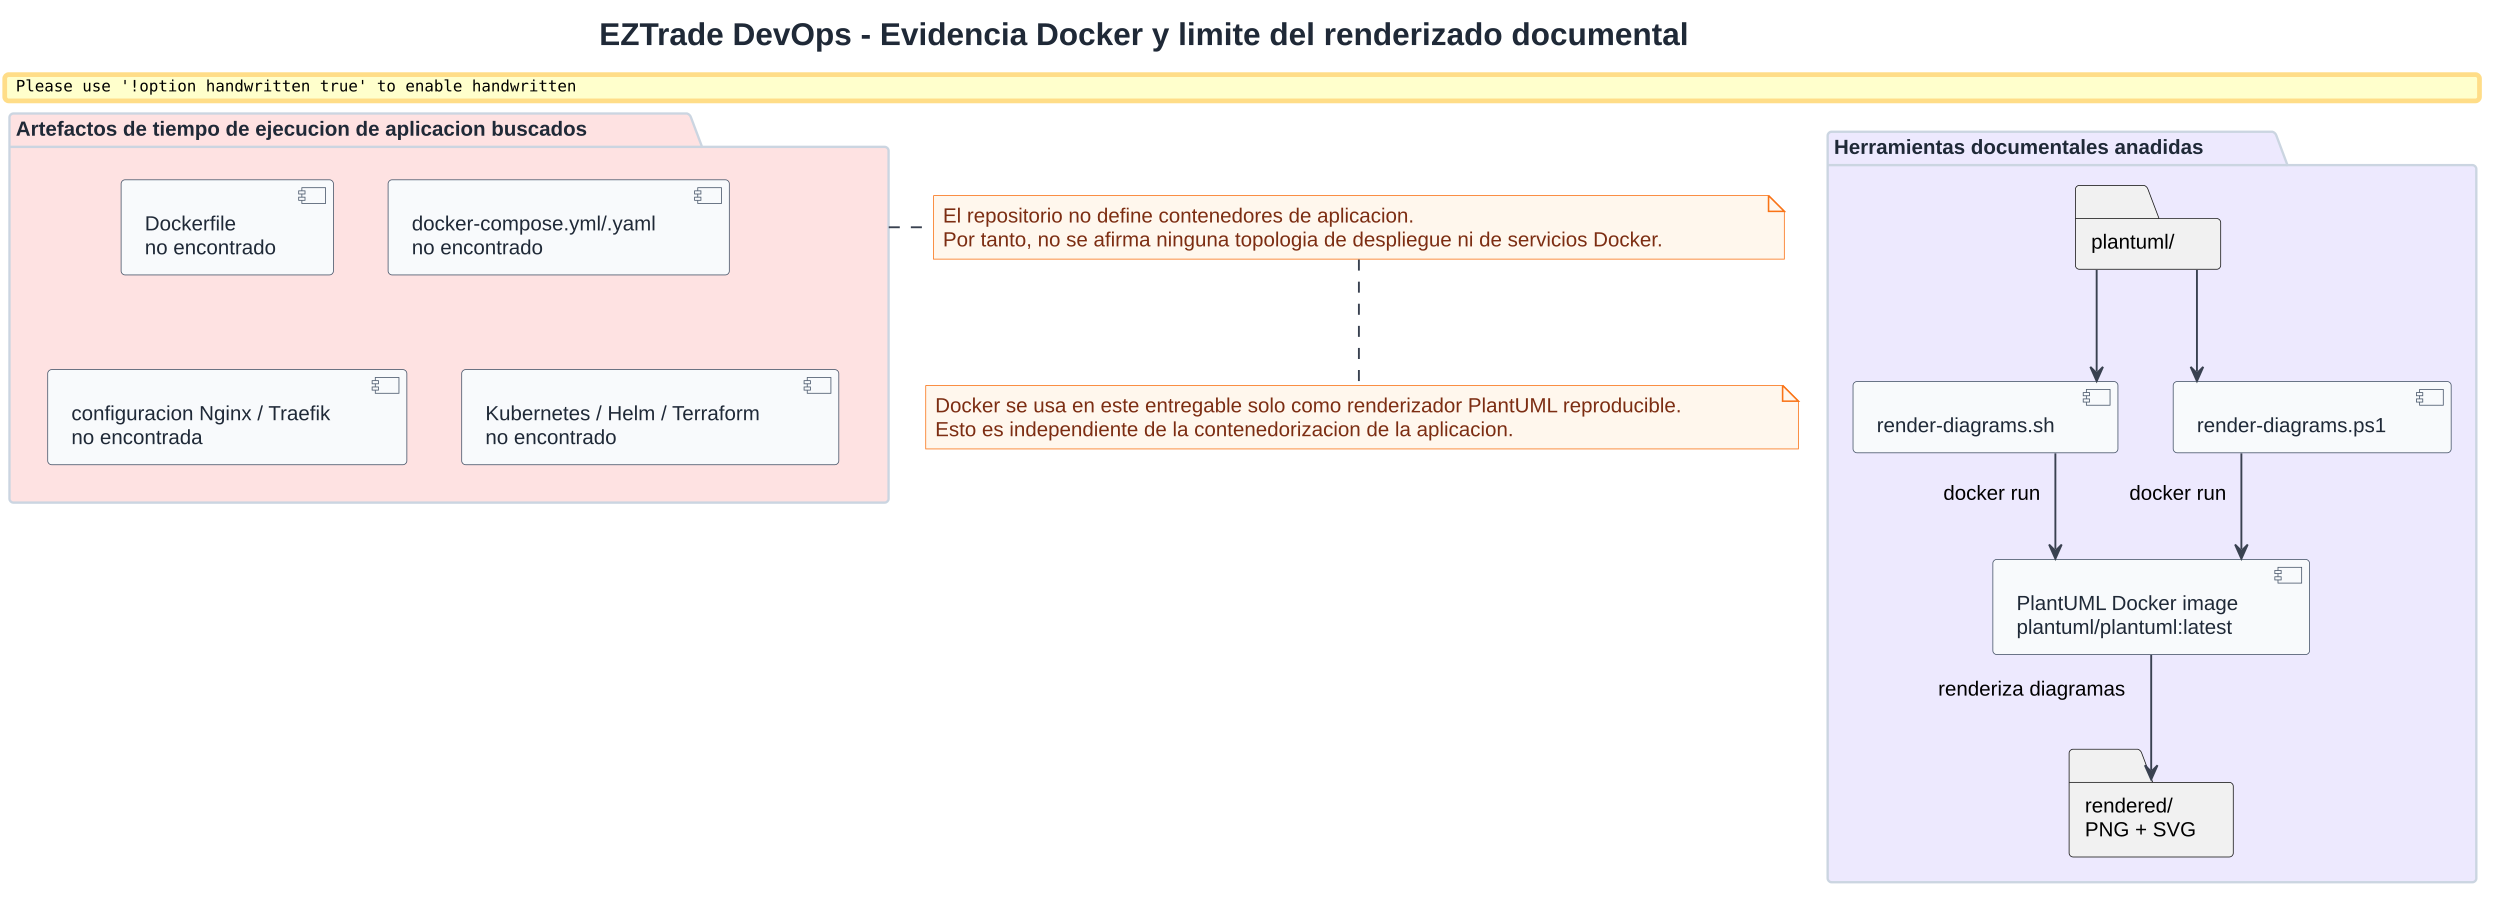
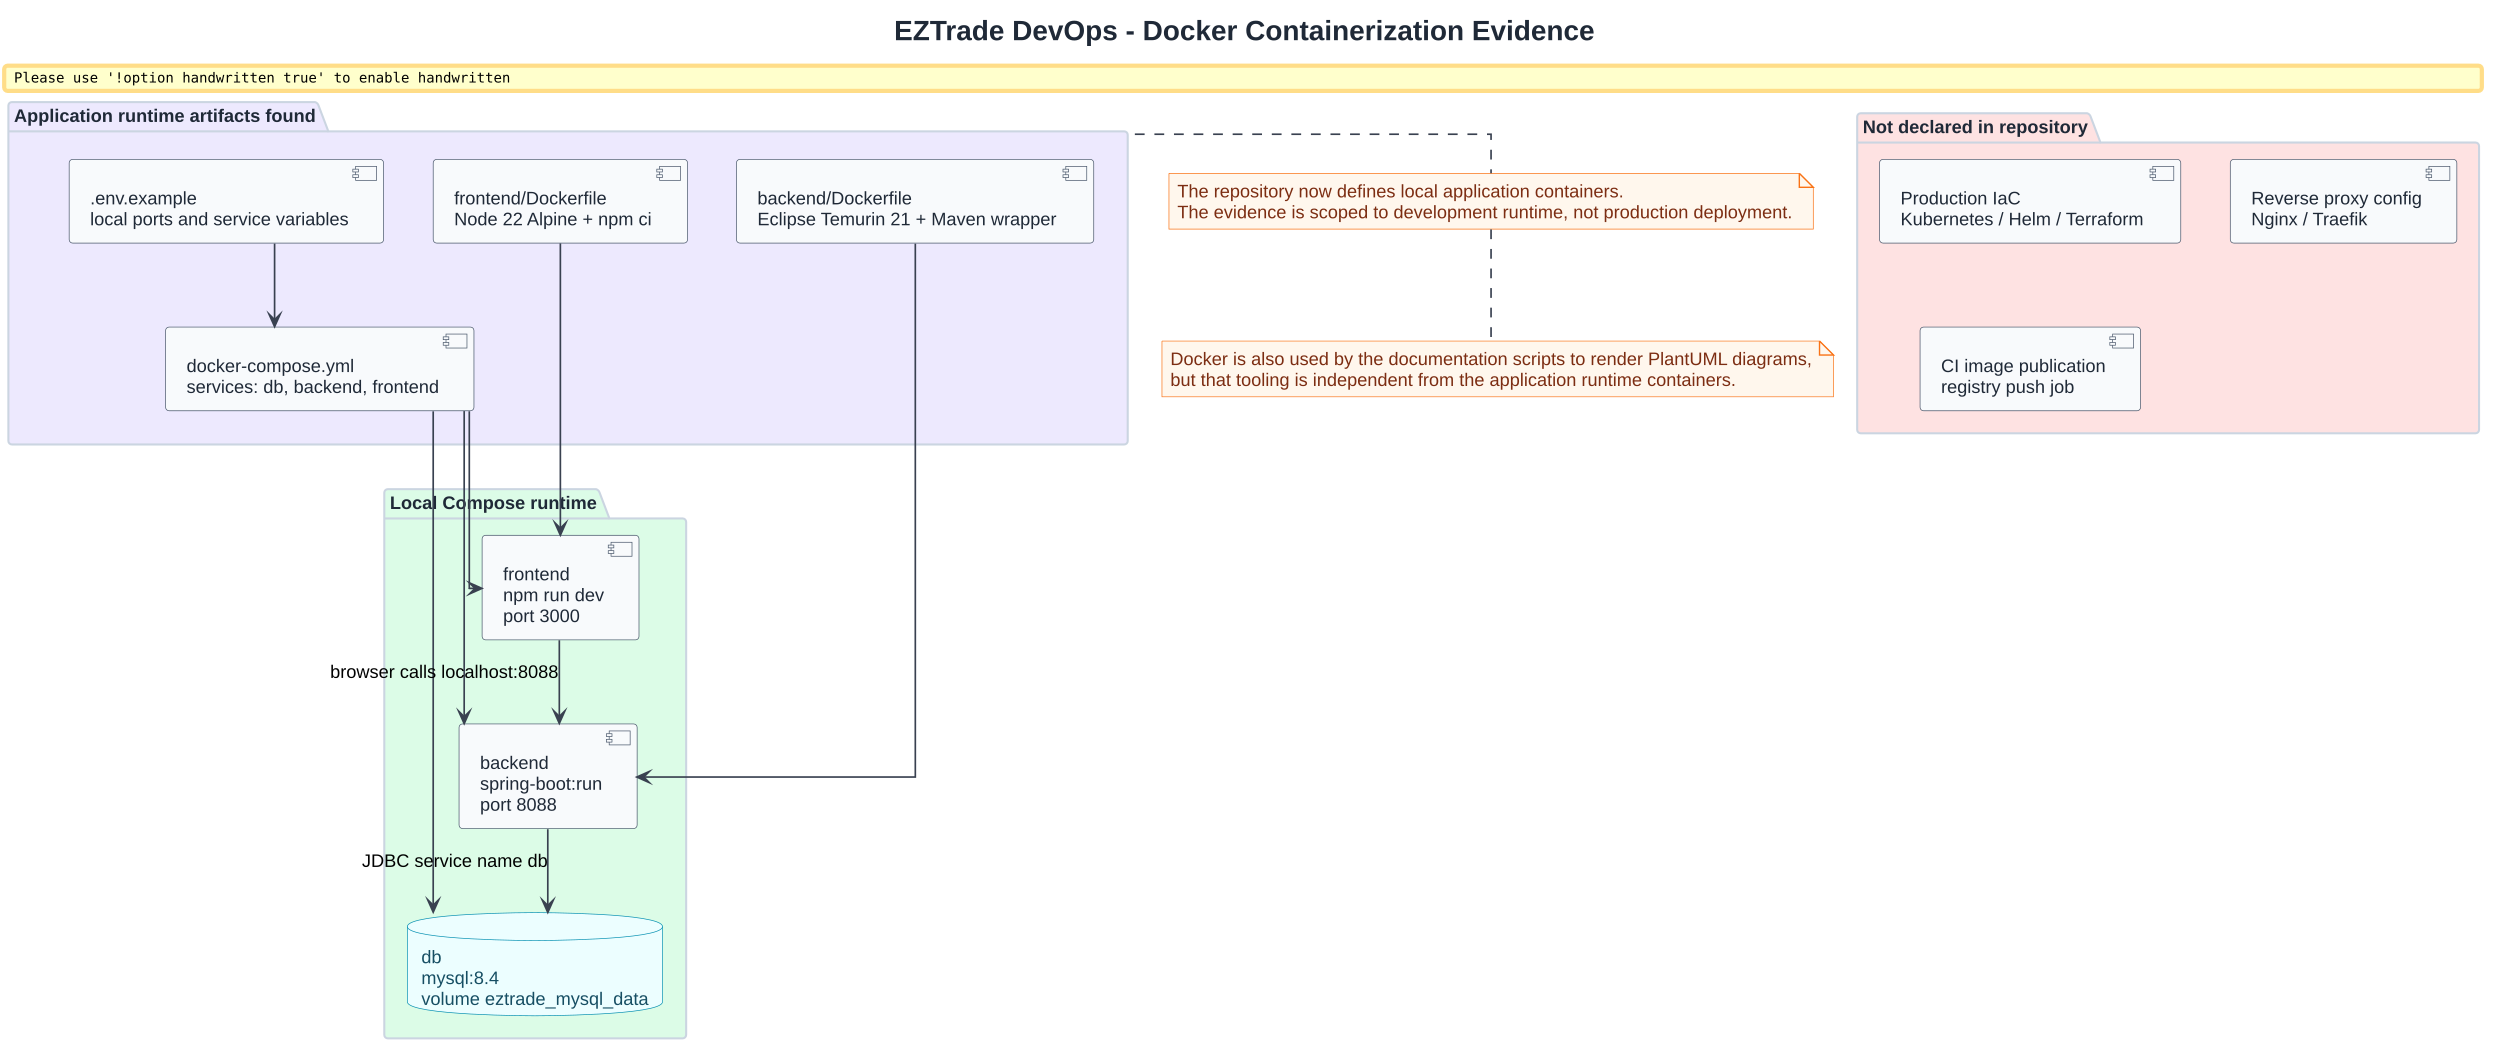
- <svg xmlns="http://www.w3.org/2000/svg" contentStyleType="text/css" data-diagram-type="DESCRIPTION" height="573px" preserveAspectRatio="none" style="width:1584px;height:573px;background:#FFFFFF;" version="1.1" viewBox="0 0 1584 573" width="1584px" zoomAndPan="magnify">
+ <svg xmlns="http://www.w3.org/2000/svg" contentStyleType="text/css" data-diagram-type="DESCRIPTION" height="758px" preserveAspectRatio="none" style="width:1789px;height:758px;background:#FFFFFF;" version="1.1" viewBox="0 0 1789 758" width="1789px" zoomAndPan="magnify">
  <defs />
  <g>
    <g class="title" data-source-line="3">
-       <text fill="#1F2937" font-family="Arial" font-size="20" font-weight="700" lengthAdjust="spacing" textLength="817.715" x="379.643" y="28.564">EZTrade DevOps - Evidencia Docker y limite del renderizado documental</text>
+       <text fill="#1F2937" font-family="Arial" font-size="20" font-weight="700" lengthAdjust="spacing" textLength="502.353" x="639.823" y="28.76">EZTrade DevOps - Docker Containerization Evidence</text>
    </g>
-     <rect fill="#FFFFCC" height="16.641" rx="2.5" ry="2.5" style="stroke:#FFDD88;stroke-width:3;" width="1568" x="3" y="47.281" />
-     <text fill="#000000" font-family="monospace" font-size="10" lengthAdjust="spacing" textLength="355.21" x="10" y="57.922">Please use '!option handwritten true' to enable handwritten</text>
-     <g class="cluster" data-qualified-name="AppArtifacts" data-source-line="5" id="ent0002">
-       <path d="M8.5,71.922 L435.307,71.922 A3.75,3.75 0 0 1 437.807,74.422 L444.807,93.055 L560.5,93.055 A2.5,2.5 0 0 1 563,95.555 L563,315.952 A2.5,2.5 0 0 1 560.5,318.452 L8.5,318.452 A2.5,2.5 0 0 1 6,315.952 L6,74.422 A2.5,2.5 0 0 1 8.5,71.922" fill="#FEE2E2" style="stroke:#CBD5E1;stroke-width:1.5;" />
-       <line style="stroke:#CBD5E1;stroke-width:1.5;" x1="6" x2="444.807" y1="93.055" y2="93.055" />
-       <text fill="#1F2937" font-family="Arial" font-size="13" font-weight="700" lengthAdjust="spacing" textLength="425.807" x="10" y="85.989">Artefactos de tiempo de ejecucion de aplicacion buscados</text>
+     <rect fill="#FFFFCC" height="18.057" rx="2.5" ry="2.5" style="stroke:#FFDD88;stroke-width:3;" width="1773" x="3" y="46.998" />
+     <text fill="#000000" font-family="monospace" font-size="10" lengthAdjust="spacing" textLength="354.058" x="10" y="59.055">Please use '!option handwritten true' to enable handwritten</text>
+     <g class="cluster" data-qualified-name="AppArtifacts" data-source-line="5" id="ent0001">
+       <path d="M8.5,73.055 L225.454,73.055 A3.75,3.75 0 0 1 227.954,75.555 L234.954,94.003 L804.5,94.003 A2.5,2.5 0 0 1 807,96.503 L807,315.555 A2.5,2.5 0 0 1 804.5,318.055 L8.5,318.055 A2.5,2.5 0 0 1 6,315.555 L6,75.555 A2.5,2.5 0 0 1 8.5,73.055" fill="#EDE9FE" style="stroke:#CBD5E1;stroke-width:1.5;" />
+       <line style="stroke:#CBD5E1;stroke-width:1.5;" x1="6" x2="234.954" y1="94.003" y2="94.003" />
+       <text fill="#1F2937" font-family="Arial" font-size="13" font-weight="700" lengthAdjust="spacing" textLength="215.954" x="10" y="87.249">Application runtime artifacts found</text>
    </g>
-     <g class="cluster" data-qualified-name="DocsTooling" data-source-line="12" id="ent0007">
-       <path d="M1160.5,83.482 L1439.832,83.482 A3.75,3.75 0 0 1 1442.332,85.982 L1449.332,104.615 L1566.5,104.615 A2.5,2.5 0 0 1 1569,107.115 L1569,556.482 A2.5,2.5 0 0 1 1566.5,558.982 L1160.5,558.982 A2.5,2.5 0 0 1 1158,556.482 L1158,85.982 A2.5,2.5 0 0 1 1160.5,83.482" fill="#EDE9FE" style="stroke:#CBD5E1;stroke-width:1.5;" />
-       <line style="stroke:#CBD5E1;stroke-width:1.5;" x1="1158" x2="1449.332" y1="104.615" y2="104.615" />
-       <text fill="#1F2937" font-family="Arial" font-size="13" font-weight="700" lengthAdjust="spacing" textLength="278.332" x="1162" y="97.549">Herramientas documentales anadidas</text>
+     <g class="cluster" data-qualified-name="Runtime" data-source-line="12" id="ent0006">
+       <path d="M277.5,350.055 L426.578,350.055 A3.75,3.75 0 0 1 429.078,352.555 L436.078,371.003 L488.5,371.003 A2.5,2.5 0 0 1 491,373.503 L491,740.555 A2.5,2.5 0 0 1 488.5,743.055 L277.5,743.055 A2.5,2.5 0 0 1 275,740.555 L275,352.555 A2.5,2.5 0 0 1 277.5,350.055" fill="#DCFCE7" style="stroke:#CBD5E1;stroke-width:1.5;" />
+       <line style="stroke:#CBD5E1;stroke-width:1.5;" x1="275" x2="436.078" y1="371.003" y2="371.003" />
+       <text fill="#1F2937" font-family="Arial" font-size="13" font-weight="700" lengthAdjust="spacing" textLength="148.078" x="279" y="364.248">Local Compose runtime</text>
    </g>
-     <g class="entity" data-qualified-name="AppArtifacts.DockerfileMissing" data-source-line="6" id="ent0003">
-       <rect fill="#F8FAFC" height="60.266" rx="2.5" ry="2.5" style="stroke:#475569;stroke-width:0.5;" width="134.517" x="76.74" y="113.922" />
-       <rect fill="#F8FAFC" height="10" style="stroke:#475569;stroke-width:0.5;" width="15" x="191.257" y="118.922" />
-       <rect fill="#F8FAFC" height="2" style="stroke:#475569;stroke-width:0.5;" width="4" x="189.257" y="120.922" />
-       <rect fill="#F8FAFC" height="2" style="stroke:#475569;stroke-width:0.5;" width="4" x="189.257" y="124.922" />
-       <text fill="#1F2937" font-family="Arial" font-size="13" lengthAdjust="spacing" textLength="65.781" x="91.74" y="145.989">Dockerfile</text>
-       <text fill="#1F2937" font-family="Arial" font-size="13" lengthAdjust="spacing" textLength="94.517" x="91.74" y="161.122">no encontrado</text>
+     <g class="cluster" data-qualified-name="Missing" data-source-line="18" id="ent0010">
+       <path d="M1331.5,81.055 L1493.591,81.055 A3.75,3.75 0 0 1 1496.091,83.555 L1503.091,102.003 L1771.5,102.003 A2.5,2.5 0 0 1 1774,104.503 L1774,307.555 A2.5,2.5 0 0 1 1771.5,310.055 L1331.5,310.055 A2.5,2.5 0 0 1 1329,307.555 L1329,83.555 A2.5,2.5 0 0 1 1331.5,81.055" fill="#FEE2E2" style="stroke:#CBD5E1;stroke-width:1.5;" />
+       <line style="stroke:#CBD5E1;stroke-width:1.5;" x1="1329" x2="1503.091" y1="102.003" y2="102.003" />
+       <text fill="#1F2937" font-family="Arial" font-size="13" font-weight="700" lengthAdjust="spacing" textLength="161.091" x="1333" y="95.249">Not declared in repository</text>
    </g>
-     <g class="entity" data-qualified-name="AppArtifacts.ComposeMissing" data-source-line="7" id="ent0004">
-       <rect fill="#F8FAFC" height="60.266" rx="2.5" ry="2.5" style="stroke:#475569;stroke-width:0.5;" width="216.205" x="245.9" y="113.922" />
-       <rect fill="#F8FAFC" height="10" style="stroke:#475569;stroke-width:0.5;" width="15" x="442.105" y="118.922" />
-       <rect fill="#F8FAFC" height="2" style="stroke:#475569;stroke-width:0.5;" width="4" x="440.105" y="120.922" />
-       <rect fill="#F8FAFC" height="2" style="stroke:#475569;stroke-width:0.5;" width="4" x="440.105" y="124.922" />
-       <text fill="#1F2937" font-family="Arial" font-size="13" lengthAdjust="spacing" textLength="176.205" x="260.9" y="145.989">docker-compose.yml/.yaml</text>
-       <text fill="#1F2937" font-family="Arial" font-size="13" lengthAdjust="spacing" textLength="94.517" x="260.9" y="161.122">no encontrado</text>
+     <g class="entity" data-qualified-name="AppArtifacts.ComposeFound" data-source-line="6" id="ent0002">
+       <rect fill="#F8FAFC" height="59.898" rx="2.5" ry="2.5" style="stroke:#475569;stroke-width:0.5;" width="220.661" x="118.5" y="234.055" />
+       <rect fill="#F8FAFC" height="10" style="stroke:#475569;stroke-width:0.5;" width="15" x="319.161" y="239.055" />
+       <rect fill="#F8FAFC" height="2" style="stroke:#475569;stroke-width:0.5;" width="4" x="317.161" y="241.055" />
+       <rect fill="#F8FAFC" height="2" style="stroke:#475569;stroke-width:0.5;" width="4" x="317.161" y="245.055" />
+       <text fill="#1F2937" font-family="Arial" font-size="13" lengthAdjust="spacing" textLength="119.926" x="133.5" y="266.248">docker-compose.yml</text>
+       <text fill="#1F2937" font-family="Arial" font-size="13" lengthAdjust="spacing" textLength="180.661" x="133.5" y="281.197">services: db, backend, frontend</text>
    </g>
-     <g class="entity" data-qualified-name="AppArtifacts.ProxyMissing" data-source-line="8" id="ent0005">
-       <rect fill="#F8FAFC" height="60.266" rx="2.5" ry="2.5" style="stroke:#475569;stroke-width:0.5;" width="227.548" x="30.23" y="234.182" />
-       <rect fill="#F8FAFC" height="10" style="stroke:#475569;stroke-width:0.5;" width="15" x="237.778" y="239.182" />
-       <rect fill="#F8FAFC" height="2" style="stroke:#475569;stroke-width:0.5;" width="4" x="235.778" y="241.182" />
-       <rect fill="#F8FAFC" height="2" style="stroke:#475569;stroke-width:0.5;" width="4" x="235.778" y="245.182" />
-       <text fill="#1F2937" font-family="Arial" font-size="13" lengthAdjust="spacing" textLength="187.548" x="45.23" y="266.249">configuracion Nginx / Traefik</text>
-       <text fill="#1F2937" font-family="Arial" font-size="13" lengthAdjust="spacing" textLength="94.529" x="45.23" y="281.382">no encontrada</text>
+     <g class="entity" data-qualified-name="AppArtifacts.BackendDockerfile" data-source-line="7" id="ent0003">
+       <rect fill="#F8FAFC" height="59.898" rx="2.5" ry="2.5" style="stroke:#475569;stroke-width:0.5;" width="255.681" x="527" y="114.055" />
+       <rect fill="#F8FAFC" height="10" style="stroke:#475569;stroke-width:0.5;" width="15" x="762.681" y="119.055" />
+       <rect fill="#F8FAFC" height="2" style="stroke:#475569;stroke-width:0.5;" width="4" x="760.681" y="121.055" />
+       <rect fill="#F8FAFC" height="2" style="stroke:#475569;stroke-width:0.5;" width="4" x="760.681" y="125.055" />
+       <text fill="#1F2937" font-family="Arial" font-size="13" lengthAdjust="spacing" textLength="110.557" x="542" y="146.249">backend/Dockerfile</text>
+       <text fill="#1F2937" font-family="Arial" font-size="13" lengthAdjust="spacing" textLength="215.681" x="542" y="161.197">Eclipse Temurin 21 + Maven wrapper</text>
    </g>
-     <g class="entity" data-qualified-name="AppArtifacts.IaCMissing" data-source-line="9" id="ent0006">
-       <rect fill="#F8FAFC" height="60.266" rx="2.5" ry="2.5" style="stroke:#475569;stroke-width:0.5;" width="238.935" x="292.53" y="234.182" />
-       <rect fill="#F8FAFC" height="10" style="stroke:#475569;stroke-width:0.5;" width="15" x="511.466" y="239.182" />
-       <rect fill="#F8FAFC" height="2" style="stroke:#475569;stroke-width:0.5;" width="4" x="509.466" y="241.182" />
-       <rect fill="#F8FAFC" height="2" style="stroke:#475569;stroke-width:0.5;" width="4" x="509.466" y="245.182" />
-       <text fill="#1F2937" font-family="Arial" font-size="13" lengthAdjust="spacing" textLength="198.935" x="307.53" y="266.249">Kubernetes / Helm / Terraform</text>
-       <text fill="#1F2937" font-family="Arial" font-size="13" lengthAdjust="spacing" textLength="94.517" x="307.53" y="281.382">no encontrado</text>
+     <g class="entity" data-qualified-name="AppArtifacts.FrontendDockerfile" data-source-line="8" id="ent0004">
+       <rect fill="#F8FAFC" height="59.898" rx="2.5" ry="2.5" style="stroke:#475569;stroke-width:0.5;" width="182.003" x="310" y="114.055" />
+       <rect fill="#F8FAFC" height="10" style="stroke:#475569;stroke-width:0.5;" width="15" x="472.003" y="119.055" />
+       <rect fill="#F8FAFC" height="2" style="stroke:#475569;stroke-width:0.5;" width="4" x="470.003" y="121.055" />
+       <rect fill="#F8FAFC" height="2" style="stroke:#475569;stroke-width:0.5;" width="4" x="470.003" y="125.055" />
+       <text fill="#1F2937" font-family="Arial" font-size="13" lengthAdjust="spacing" textLength="109.11" x="325" y="146.249">frontend/Dockerfile</text>
+       <text fill="#1F2937" font-family="Arial" font-size="13" lengthAdjust="spacing" textLength="142.003" x="325" y="161.197">Node 22 Alpine + npm ci</text>
    </g>
-     <g class="entity" data-qualified-name="DocsTooling.BashScript" data-source-line="13" id="ent0008">
-       <rect fill="#F8FAFC" height="45.133" rx="2.5" ry="2.5" style="stroke:#475569;stroke-width:0.5;" width="167.842" x="1174.08" y="241.752" />
-       <rect fill="#F8FAFC" height="10" style="stroke:#475569;stroke-width:0.5;" width="15" x="1321.922" y="246.752" />
-       <rect fill="#F8FAFC" height="2" style="stroke:#475569;stroke-width:0.5;" width="4" x="1319.922" y="248.752" />
-       <rect fill="#F8FAFC" height="2" style="stroke:#475569;stroke-width:0.5;" width="4" x="1319.922" y="252.752" />
-       <text fill="#1F2937" font-family="Arial" font-size="13" lengthAdjust="spacing" textLength="127.842" x="1189.08" y="273.819">render-diagrams.sh</text>
+     <g class="entity" data-qualified-name="AppArtifacts.EnvExample" data-source-line="9" id="ent0005">
+       <rect fill="#F8FAFC" height="59.898" rx="2.5" ry="2.5" style="stroke:#475569;stroke-width:0.5;" width="224.977" x="49.5" y="114.055" />
+       <rect fill="#F8FAFC" height="10" style="stroke:#475569;stroke-width:0.5;" width="15" x="254.477" y="119.055" />
+       <rect fill="#F8FAFC" height="2" style="stroke:#475569;stroke-width:0.5;" width="4" x="252.477" y="121.055" />
+       <rect fill="#F8FAFC" height="2" style="stroke:#475569;stroke-width:0.5;" width="4" x="252.477" y="125.055" />
+       <text fill="#1F2937" font-family="Arial" font-size="13" lengthAdjust="spacing" textLength="77.321" x="64.5" y="146.249">.env.example</text>
+       <text fill="#1F2937" font-family="Arial" font-size="13" lengthAdjust="spacing" textLength="184.977" x="64.5" y="161.197">local ports and service variables</text>
    </g>
-     <g class="entity" data-qualified-name="DocsTooling.PsScript" data-source-line="14" id="ent0009">
-       <rect fill="#F8FAFC" height="45.133" rx="2.5" ry="2.5" style="stroke:#475569;stroke-width:0.5;" width="176.125" x="1376.94" y="241.752" />
-       <rect fill="#F8FAFC" height="10" style="stroke:#475569;stroke-width:0.5;" width="15" x="1533.065" y="246.752" />
-       <rect fill="#F8FAFC" height="2" style="stroke:#475569;stroke-width:0.5;" width="4" x="1531.065" y="248.752" />
-       <rect fill="#F8FAFC" height="2" style="stroke:#475569;stroke-width:0.5;" width="4" x="1531.065" y="252.752" />
-       <text fill="#1F2937" font-family="Arial" font-size="13" lengthAdjust="spacing" textLength="136.125" x="1391.94" y="273.819">render-diagrams.ps1</text>
+     <g class="entity" data-qualified-name="Runtime.Db" data-source-line="13" id="ent0007">
+       <path d="M291.5,663.055 C291.5,653.055 382.794,653.055 382.794,653.055 C382.794,653.055 474.089,653.055 474.089,663.055 L474.089,716.901 C474.089,726.901 382.794,726.901 382.794,726.901 C382.794,726.901 291.5,726.901 291.5,716.901 L291.5,663.055" fill="#ECFEFF" style="stroke:#0891B2;stroke-width:0.5;" />
+       <path d="M291.5,663.055 C291.5,673.055 382.794,673.055 382.794,673.055 C382.794,673.055 474.089,673.055 474.089,663.055" fill="none" style="stroke:#0891B2;stroke-width:0.5;" />
+       <text fill="#164E63" font-family="Arial" font-size="13" lengthAdjust="spacing" textLength="14.46" x="301.5" y="689.249">db</text>
+       <text fill="#164E63" font-family="Arial" font-size="13" lengthAdjust="spacing" textLength="55.631" x="301.5" y="704.197">mysql:8.4</text>
+       <text fill="#164E63" font-family="Arial" font-size="13" lengthAdjust="spacing" textLength="162.589" x="301.5" y="719.146">volume eztrade_mysql_data</text>
    </g>
-     <g class="entity" data-qualified-name="DocsTooling.PlantumlImage" data-source-line="15" id="ent0010">
-       <rect fill="#F8FAFC" height="60.266" rx="2.5" ry="2.5" style="stroke:#475569;stroke-width:0.5;" width="200.666" x="1262.67" y="354.452" />
-       <rect fill="#F8FAFC" height="10" style="stroke:#475569;stroke-width:0.5;" width="15" x="1443.335" y="359.452" />
-       <rect fill="#F8FAFC" height="2" style="stroke:#475569;stroke-width:0.5;" width="4" x="1441.335" y="361.452" />
-       <rect fill="#F8FAFC" height="2" style="stroke:#475569;stroke-width:0.5;" width="4" x="1441.335" y="365.452" />
-       <text fill="#1F2937" font-family="Arial" font-size="13" lengthAdjust="spacing" textLength="155.467" x="1277.67" y="386.519">PlantUML Docker image</text>
-       <text fill="#1F2937" font-family="Arial" font-size="13" lengthAdjust="spacing" textLength="160.666" x="1277.67" y="401.652">plantuml/plantuml:latest</text>
+     <g class="entity" data-qualified-name="Runtime.Backend" data-source-line="14" id="ent0008">
+       <rect fill="#F8FAFC" height="74.846" rx="2.5" ry="2.5" style="stroke:#475569;stroke-width:0.5;" width="127.439" x="328.5" y="518.055" />
+       <rect fill="#F8FAFC" height="10" style="stroke:#475569;stroke-width:0.5;" width="15" x="435.939" y="523.055" />
+       <rect fill="#F8FAFC" height="2" style="stroke:#475569;stroke-width:0.5;" width="4" x="433.939" y="525.055" />
+       <rect fill="#F8FAFC" height="2" style="stroke:#475569;stroke-width:0.5;" width="4" x="433.939" y="529.055" />
+       <text fill="#1F2937" font-family="Arial" font-size="13" lengthAdjust="spacing" textLength="49.15" x="343.5" y="550.249">backend</text>
+       <text fill="#1F2937" font-family="Arial" font-size="13" lengthAdjust="spacing" textLength="87.439" x="343.5" y="565.197">spring-boot:run</text>
+       <text fill="#1F2937" font-family="Arial" font-size="13" lengthAdjust="spacing" textLength="54.933" x="343.5" y="580.146">port 8088</text>
    </g>
-     <g class="entity" data-qualified-name="DocsTooling.PumlFolders" data-source-line="16" id="ent0011">
-       <path d="M1317.47,117.482 L1358.47,117.482 A3.75,3.75 0 0 1 1360.97,119.982 L1367.97,138.482 L1404.531,138.482 A2.5,2.5 0 0 1 1407.031,140.982 L1407.031,168.115 A2.5,2.5 0 0 1 1404.531,170.615 L1317.47,170.615 A2.5,2.5 0 0 1 1314.97,168.115 L1314.97,119.982 A2.5,2.5 0 0 1 1317.47,117.482" fill="#F1F1F1" style="stroke:#181818;stroke-width:0.5;" />
-       <line style="stroke:#181818;stroke-width:0.5;" x1="1314.97" x2="1367.97" y1="138.482" y2="138.482" />
-       <text fill="#000000" font-family="Arial" font-size="13" lengthAdjust="spacing" textLength="62.061" x="1324.97" y="157.549">plantuml/</text>
+     <g class="entity" data-qualified-name="Runtime.Frontend" data-source-line="15" id="ent0009">
+       <rect fill="#F8FAFC" height="74.846" rx="2.5" ry="2.5" style="stroke:#475569;stroke-width:0.5;" width="112.262" x="345" y="383.055" />
+       <rect fill="#F8FAFC" height="10" style="stroke:#475569;stroke-width:0.5;" width="15" x="437.262" y="388.055" />
+       <rect fill="#F8FAFC" height="2" style="stroke:#475569;stroke-width:0.5;" width="4" x="435.262" y="390.055" />
+       <rect fill="#F8FAFC" height="2" style="stroke:#475569;stroke-width:0.5;" width="4" x="435.262" y="394.055" />
+       <text fill="#1F2937" font-family="Arial" font-size="13" lengthAdjust="spacing" textLength="47.703" x="360" y="415.248">frontend</text>
+       <text fill="#1F2937" font-family="Arial" font-size="13" lengthAdjust="spacing" textLength="72.262" x="360" y="430.197">npm run dev</text>
+       <text fill="#1F2937" font-family="Arial" font-size="13" lengthAdjust="spacing" textLength="54.933" x="360" y="445.146">port 3000</text>
    </g>
-     <g class="entity" data-qualified-name="DocsTooling.RenderedFolders" data-source-line="17" id="ent0012">
-       <path d="M1313.49,474.712 L1354.49,474.712 A3.75,3.75 0 0 1 1356.99,477.212 L1363.99,495.712 L1412.504,495.712 A2.5,2.5 0 0 1 1415.004,498.212 L1415.004,540.477 A2.5,2.5 0 0 1 1412.504,542.977 L1313.49,542.977 A2.5,2.5 0 0 1 1310.99,540.477 L1310.99,477.212 A2.5,2.5 0 0 1 1313.49,474.712" fill="#F1F1F1" style="stroke:#181818;stroke-width:0.5;" />
-       <line style="stroke:#181818;stroke-width:0.5;" x1="1310.99" x2="1363.99" y1="495.712" y2="495.712" />
-       <text fill="#000000" font-family="Arial" font-size="13" lengthAdjust="spacing" textLength="63.807" x="1320.99" y="514.779">rendered/</text>
-       <text fill="#000000" font-family="Arial" font-size="13" lengthAdjust="spacing" textLength="74.014" x="1320.99" y="529.912">PNG + SVG</text>
+     <g class="entity" data-qualified-name="Missing.IaCMissing" data-source-line="19" id="ent0011">
+       <rect fill="#F8FAFC" height="59.898" rx="2.5" ry="2.5" style="stroke:#475569;stroke-width:0.5;" width="215.557" x="1345" y="114.055" />
+       <rect fill="#F8FAFC" height="10" style="stroke:#475569;stroke-width:0.5;" width="15" x="1540.557" y="119.055" />
+       <rect fill="#F8FAFC" height="2" style="stroke:#475569;stroke-width:0.5;" width="4" x="1538.557" y="121.055" />
+       <rect fill="#F8FAFC" height="2" style="stroke:#475569;stroke-width:0.5;" width="4" x="1538.557" y="125.055" />
+       <text fill="#1F2937" font-family="Arial" font-size="13" lengthAdjust="spacing" textLength="85.992" x="1360" y="146.249">Production IaC</text>
+       <text fill="#1F2937" font-family="Arial" font-size="13" lengthAdjust="spacing" textLength="175.557" x="1360" y="161.197">Kubernetes / Helm / Terraform</text>
    </g>
-     <g class="entity" data-qualified-name="GMN18" data-source-line="27" id="ent0019">
-       <path d="M591.45,123.922 L591.45,164.188 L1130.552,164.188 L1130.552,133.922 L1120.552,123.922 L591.45,123.922" fill="#FFF7ED" style="stroke:#F97316;stroke-width:0.5;" />
-       <path d="M1120.552,123.922 L1120.552,133.922 L1130.552,133.922 L1120.552,123.922" fill="#FFF7ED" style="stroke:#F97316;stroke-width:1;" />
-       <text fill="#7C2D12" font-family="Arial" font-size="13" lengthAdjust="spacing" textLength="338.267" x="597.45" y="140.989">El repositorio no define contenedores de aplicacion.</text>
-       <text fill="#7C2D12" font-family="Arial" font-size="13" lengthAdjust="spacing" textLength="518.102" x="597.45" y="156.122">Por tanto, no se afirma ninguna topologia de despliegue ni de servicios Docker.</text>
+     <g class="entity" data-qualified-name="Missing.ProxyMissing" data-source-line="20" id="ent0012">
+       <rect fill="#F8FAFC" height="59.898" rx="2.5" ry="2.5" style="stroke:#475569;stroke-width:0.5;" width="162.11" x="1596" y="114.055" />
+       <rect fill="#F8FAFC" height="10" style="stroke:#475569;stroke-width:0.5;" width="15" x="1738.11" y="119.055" />
+       <rect fill="#F8FAFC" height="2" style="stroke:#475569;stroke-width:0.5;" width="4" x="1736.11" y="121.055" />
+       <rect fill="#F8FAFC" height="2" style="stroke:#475569;stroke-width:0.5;" width="4" x="1736.11" y="125.055" />
+       <text fill="#1F2937" font-family="Arial" font-size="13" lengthAdjust="spacing" textLength="122.11" x="1611" y="146.249">Reverse proxy config</text>
+       <text fill="#1F2937" font-family="Arial" font-size="13" lengthAdjust="spacing" textLength="83.802" x="1611" y="161.197">Nginx / Traefik</text>
    </g>
-     <g class="entity" data-qualified-name="GMN21" data-source-line="32" id="ent0022">
-       <path d="M586.54,244.182 L586.54,284.447 L1139.461,284.447 L1139.461,254.182 L1129.461,244.182 L586.54,244.182" fill="#FFF7ED" style="stroke:#F97316;stroke-width:0.5;" />
-       <path d="M1129.461,244.182 L1129.461,254.182 L1139.461,254.182 L1129.461,244.182" fill="#FFF7ED" style="stroke:#F97316;stroke-width:1;" />
-       <text fill="#7C2D12" font-family="Arial" font-size="13" lengthAdjust="spacing" textLength="531.921" x="592.54" y="261.249">Docker se usa en este entregable solo como renderizador PlantUML reproducible.</text>
-       <text fill="#7C2D12" font-family="Arial" font-size="13" lengthAdjust="spacing" textLength="414.527" x="592.54" y="276.382">Esto es independiente de la contenedorizacion de la aplicacion.</text>
+     <g class="entity" data-qualified-name="Missing.RegistryMissing" data-source-line="21" id="ent0013">
+       <rect fill="#F8FAFC" height="59.898" rx="2.5" ry="2.5" style="stroke:#475569;stroke-width:0.5;" width="157.787" x="1374" y="234.055" />
+       <rect fill="#F8FAFC" height="10" style="stroke:#475569;stroke-width:0.5;" width="15" x="1511.787" y="239.055" />
+       <rect fill="#F8FAFC" height="2" style="stroke:#475569;stroke-width:0.5;" width="4" x="1509.787" y="241.055" />
+       <rect fill="#F8FAFC" height="2" style="stroke:#475569;stroke-width:0.5;" width="4" x="1509.787" y="245.055" />
+       <text fill="#1F2937" font-family="Arial" font-size="13" lengthAdjust="spacing" textLength="117.787" x="1389" y="266.248">CI image publication</text>
+       <text fill="#1F2937" font-family="Arial" font-size="13" lengthAdjust="spacing" textLength="95.38" x="1389" y="281.197">registry push job</text>
    </g>
-     <g class="link" data-entity-1="ent0011" data-entity-2="ent0008" data-link-type="dependency" data-source-line="20" id="lnk13">
-       <path d="M1328.45,171.042 C1328.45,192.232 1328.45,215.412 1328.45,235.462" fill="none" id="PumlFolders-to-BashScript" style="stroke:#394150;stroke-width:1.2;" />
-       <polygon fill="#394150" points="1328.45,241.462,1332.45,232.462,1328.45,236.462,1324.45,232.462,1328.45,241.462" style="stroke:#394150;stroke-width:1.2;" />
+     <g class="entity" data-qualified-name="GMN22" data-source-line="34" id="ent0023">
+       <path d="M836.5,124.055 L836.5,163.952 L1297.596,163.952 L1297.596,134.055 L1287.596,124.055 L836.5,124.055" fill="#FFF7ED" style="stroke:#F97316;stroke-width:0.5;" />
+       <path d="M1287.596,124.055 L1287.596,134.055 L1297.596,134.055 L1287.596,124.055" fill="#FFF7ED" style="stroke:#F97316;stroke-width:1;" />
+       <text fill="#7C2D12" font-family="Arial" font-size="13" lengthAdjust="spacing" textLength="319.401" x="842.5" y="141.249">The repository now defines local application containers.</text>
+       <text fill="#7C2D12" font-family="Arial" font-size="13" lengthAdjust="spacing" textLength="440.096" x="842.5" y="156.197">The evidence is scoped to development runtime, not production deployment.</text>
    </g>
-     <g class="link" data-entity-1="ent0011" data-entity-2="ent0009" data-link-type="dependency" data-source-line="21" id="lnk14">
-       <path d="M1391.98,171.042 C1391.98,192.232 1391.98,215.412 1391.98,235.462" fill="none" id="PumlFolders-to-PsScript" style="stroke:#394150;stroke-width:1.2;" />
-       <polygon fill="#394150" points="1391.98,241.462,1395.98,232.462,1391.98,236.462,1387.98,232.462,1391.98,241.462" style="stroke:#394150;stroke-width:1.2;" />
+     <g class="entity" data-qualified-name="GMN25" data-source-line="39" id="ent0026">
+       <path d="M831.5,244.055 L831.5,283.952 L1312.051,283.952 L1312.051,254.055 L1302.051,244.055 L831.5,244.055" fill="#FFF7ED" style="stroke:#F97316;stroke-width:0.5;" />
+       <path d="M1302.051,244.055 L1302.051,254.055 L1312.051,254.055 L1302.051,244.055" fill="#FFF7ED" style="stroke:#F97316;stroke-width:1;" />
+       <text fill="#7C2D12" font-family="Arial" font-size="13" lengthAdjust="spacing" textLength="459.551" x="837.5" y="261.248">Docker is also used by the documentation scripts to render PlantUML diagrams,</text>
+       <text fill="#7C2D12" font-family="Arial" font-size="13" lengthAdjust="spacing" textLength="404.695" x="837.5" y="276.197">but that tooling is independent from the application runtime containers.</text>
    </g>
-     <g class="link" data-entity-1="ent0008" data-entity-2="ent0010" data-link-type="dependency" data-source-line="22" id="lnk15">
-       <path d="M1302.29,287.222 C1302.29,306.172 1302.29,327.242 1302.29,348.032" fill="none" id="BashScript-to-PlantumlImage" style="stroke:#394150;stroke-width:1.2;" />
-       <polygon fill="#394150" points="1302.29,354.032,1306.29,345.032,1302.29,349.032,1298.29,345.032,1302.29,354.032" style="stroke:#394150;stroke-width:1.2;" />
-       <text fill="#000000" font-family="Arial" font-size="13" lengthAdjust="spacing" textLength="70.18" x="1231.29" y="316.699">docker run</text>
+     <g class="link" data-entity-1="ent0002" data-entity-2="ent0007" data-link-type="dependency" data-source-line="24" id="lnk14">
+       <path d="M310,294.355 C310,370.475 310,564.635 310,647.765" fill="none" id="ComposeFound-to-Db" style="stroke:#394150;stroke-width:1.2;" />
+       <polygon fill="#394150" points="310,652.765,314,643.765,310,647.765,306,643.765,310,652.765" style="stroke:#394150;stroke-width:1.2;stroke-linejoin:miter;stroke-miterlimit:10;" />
    </g>
-     <g class="link" data-entity-1="ent0009" data-entity-2="ent0010" data-link-type="dependency" data-source-line="23" id="lnk16">
-       <path d="M1420.14,287.222 C1420.14,306.172 1420.14,327.242 1420.14,348.032" fill="none" id="PsScript-to-PlantumlImage" style="stroke:#394150;stroke-width:1.2;" />
-       <polygon fill="#394150" points="1420.14,354.032,1424.14,345.032,1420.14,349.032,1416.14,345.032,1420.14,354.032" style="stroke:#394150;stroke-width:1.2;" />
-       <text fill="#000000" font-family="Arial" font-size="13" lengthAdjust="spacing" textLength="70.18" x="1349.14" y="316.699">docker run</text>
+     <g class="link" data-entity-1="ent0002" data-entity-2="ent0008" data-link-type="dependency" data-source-line="25" id="lnk15">
+       <path d="M332.17,294.155 C332.17,347.685 332.17,454.305 332.17,512.855" fill="none" id="ComposeFound-to-Backend" style="stroke:#394150;stroke-width:1.2;" />
+       <polygon fill="#394150" points="332.17,517.855,336.17,508.855,332.17,512.855,328.17,508.855,332.17,517.855" style="stroke:#394150;stroke-width:1.2;stroke-linejoin:miter;stroke-miterlimit:10;" />
    </g>
-     <g class="link" data-entity-1="ent0010" data-entity-2="ent0012" data-link-type="dependency" data-source-line="24" id="lnk17">
-       <path d="M1363,414.982 C1363,432.942 1363,469.257 1363,487.897" fill="none" id="PlantumlImage-to-RenderedFolders" style="stroke:#394150;stroke-width:1.2;" />
-       <polygon fill="#394150" points="1363,493.897,1367,484.897,1363,488.897,1359,484.897,1363,493.897" style="stroke:#394150;stroke-width:1.2;" />
-       <text fill="#000000" font-family="Arial" font-size="13" lengthAdjust="spacing" textLength="134.507" x="1228" y="440.749">renderiza diagramas</text>
+     <g class="link" data-entity-1="ent0002" data-entity-2="ent0009" data-link-type="dependency" data-source-line="26" id="lnk16">
+       <path d="M335.83,294.325 C335.83,339.945 335.83,421.055 335.83,421.055 C335.83,421.055 334.41,421.055 339.89,421.055" fill="none" id="ComposeFound-to-Frontend" style="stroke:#394150;stroke-width:1.2;" />
+       <polygon fill="#394150" points="344.89,421.055,335.89,417.055,339.89,421.055,335.89,425.055,344.89,421.055" style="stroke:#394150;stroke-width:1.2;stroke-linejoin:miter;stroke-miterlimit:10;" />
    </g>
-     <g class="link" data-entity-1="ent0002" data-entity-2="ent0019" data-link-type="association" data-source-line="27" id="lnk20">
-       <path d="M563.113,143.982 C563.153,143.982 563.193,143.982 563.233,143.982 C563.394,143.982 563.558,143.982 563.723,143.982 C564.054,143.982 564.394,143.982 564.742,143.982 C565.438,143.982 566.169,143.982 566.933,143.982 C573.043,143.982 581.275,143.982 591.1,143.982" fill="none" id="AppArtifacts-GMN18" style="stroke:#394150;stroke-width:1.2;stroke-dasharray:7,7;" />
+     <g class="link" data-entity-1="ent0003" data-entity-2="ent0008" data-link-type="dependency" data-source-line="27" id="lnk17">
+       <path d="M655,174.355 C655,269.495 655,556.055 655,556.055 C655,556.055 538.5,556.055 460.66,556.055" fill="none" id="BackendDockerfile-to-Backend" style="stroke:#394150;stroke-width:1.2;" />
+       <polygon fill="#394150" points="455.66,556.055,464.66,560.055,460.66,556.055,464.66,552.055,455.66,556.055" style="stroke:#394150;stroke-width:1.2;stroke-linejoin:miter;stroke-miterlimit:10;" />
    </g>
-     <g class="link" data-entity-1="ent0019" data-entity-2="ent0022" data-link-type="association" data-source-line="32" id="lnk23">
-       <path d="M861,164.452 C861,186.572 861,221.662 861,243.812" fill="none" id="GMN18-GMN21" style="stroke:#394150;stroke-width:1.2;stroke-dasharray:7,7;" />
+     <g class="link" data-entity-1="ent0004" data-entity-2="ent0009" data-link-type="dependency" data-source-line="28" id="lnk18">
+       <path d="M401,174.175 C401,224.975 401,322.595 401,378.005" fill="none" id="FrontendDockerfile-to-Frontend" style="stroke:#394150;stroke-width:1.2;" />
+       <polygon fill="#394150" points="401,383.005,405,374.005,401,378.005,397,374.005,401,383.005" style="stroke:#394150;stroke-width:1.2;stroke-linejoin:miter;stroke-miterlimit:10;" />
+     </g>
+     <g class="link" data-entity-1="ent0005" data-entity-2="ent0002" data-link-type="dependency" data-source-line="29" id="lnk19">
+       <path d="M196.5,174.335 C196.5,192.525 196.5,210.595 196.5,228.785" fill="none" id="EnvExample-to-ComposeFound" style="stroke:#394150;stroke-width:1.2;" />
+       <polygon fill="#394150" points="196.5,233.785,200.5,224.785,196.5,228.785,192.5,224.785,196.5,233.785" style="stroke:#394150;stroke-width:1.2;stroke-linejoin:miter;stroke-miterlimit:10;" />
+     </g>
+     <g class="link" data-entity-1="ent0008" data-entity-2="ent0007" data-link-type="dependency" data-source-line="30" id="lnk20">
+       <path d="M392,593.375 C392,612.025 392,629.435 392,647.975" fill="none" id="Backend-to-Db" style="stroke:#394150;stroke-width:1.2;" />
+       <polygon fill="#394150" points="392,652.975,396,643.975,392,647.975,388,643.975,392,652.975" style="stroke:#394150;stroke-width:1.2;stroke-linejoin:miter;stroke-miterlimit:10;" />
+       <text fill="#000000" font-family="Arial" font-size="13" lengthAdjust="spacing" textLength="132.939" x="259" y="620.369">JDBC service name db</text>
+     </g>
+     <g class="link" data-entity-1="ent0009" data-entity-2="ent0008" data-link-type="dependency" data-source-line="31" id="lnk21">
+       <path d="M400.25,458.165 C400.25,476.725 400.25,494.075 400.25,512.685" fill="none" id="Frontend-to-Backend" style="stroke:#394150;stroke-width:1.2;" />
+       <polygon fill="#394150" points="400.25,517.685,404.25,508.685,400.25,512.685,396.25,508.685,400.25,517.685" style="stroke:#394150;stroke-width:1.2;stroke-linejoin:miter;stroke-miterlimit:10;" />
+       <text fill="#000000" font-family="Arial" font-size="13" lengthAdjust="spacing" textLength="163.306" x="236.25" y="485.118">browser calls localhost:8088</text>
+     </g>
+     <g class="link" data-entity-1="ent0001" data-entity-2="ent0023" data-link-type="association" data-source-line="34" id="lnk24">
+       <path d="M812.098,96.055 C815.68,96.055 819.239,96.055 822.774,96.055 C851.053,96.055 877.789,96.055 902.469,96.055 C1001.188,96.055 1067,96.055 1067,96.055 C1067,96.055 1067,110.825 1067,123.975" fill="none" id="AppArtifacts-GMN22" style="stroke:#394150;stroke-width:1.2;stroke-dasharray:7,7;" />
+     </g>
+     <g class="link" data-entity-1="ent0023" data-entity-2="ent0026" data-link-type="association" data-source-line="39" id="lnk27">
+       <path d="M1067,164.145 C1067,186.295 1067,221.725 1067,243.905" fill="none" id="GMN22-GMN25" style="stroke:#394150;stroke-width:1.2;stroke-dasharray:7,7;" />
    </g>
  </g>
</svg>
